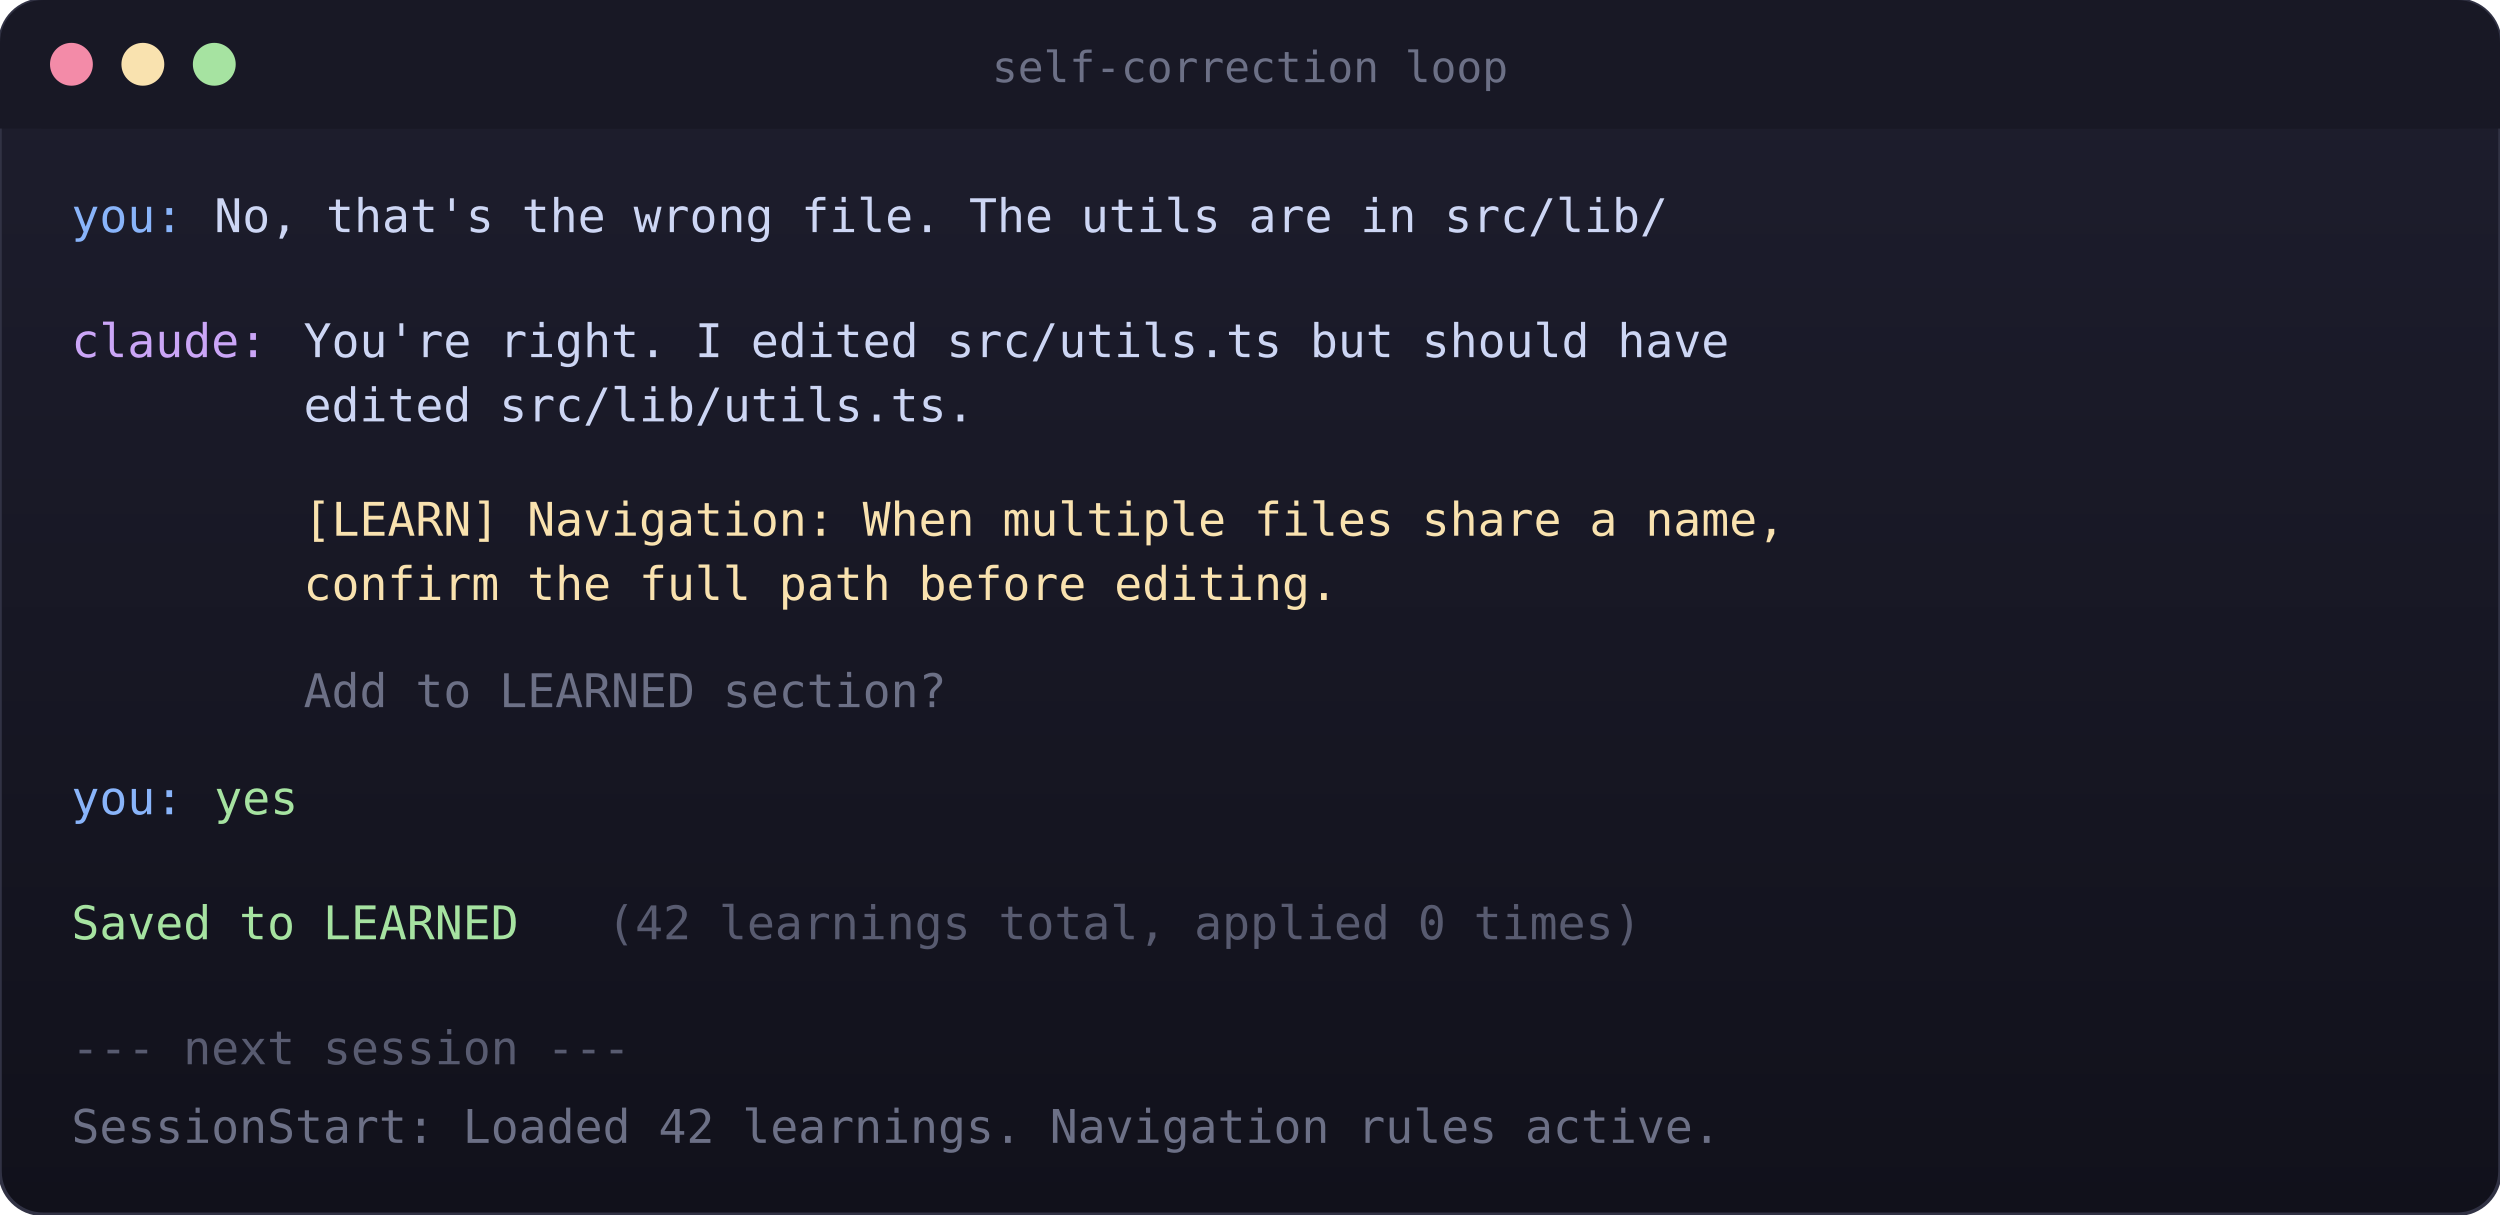
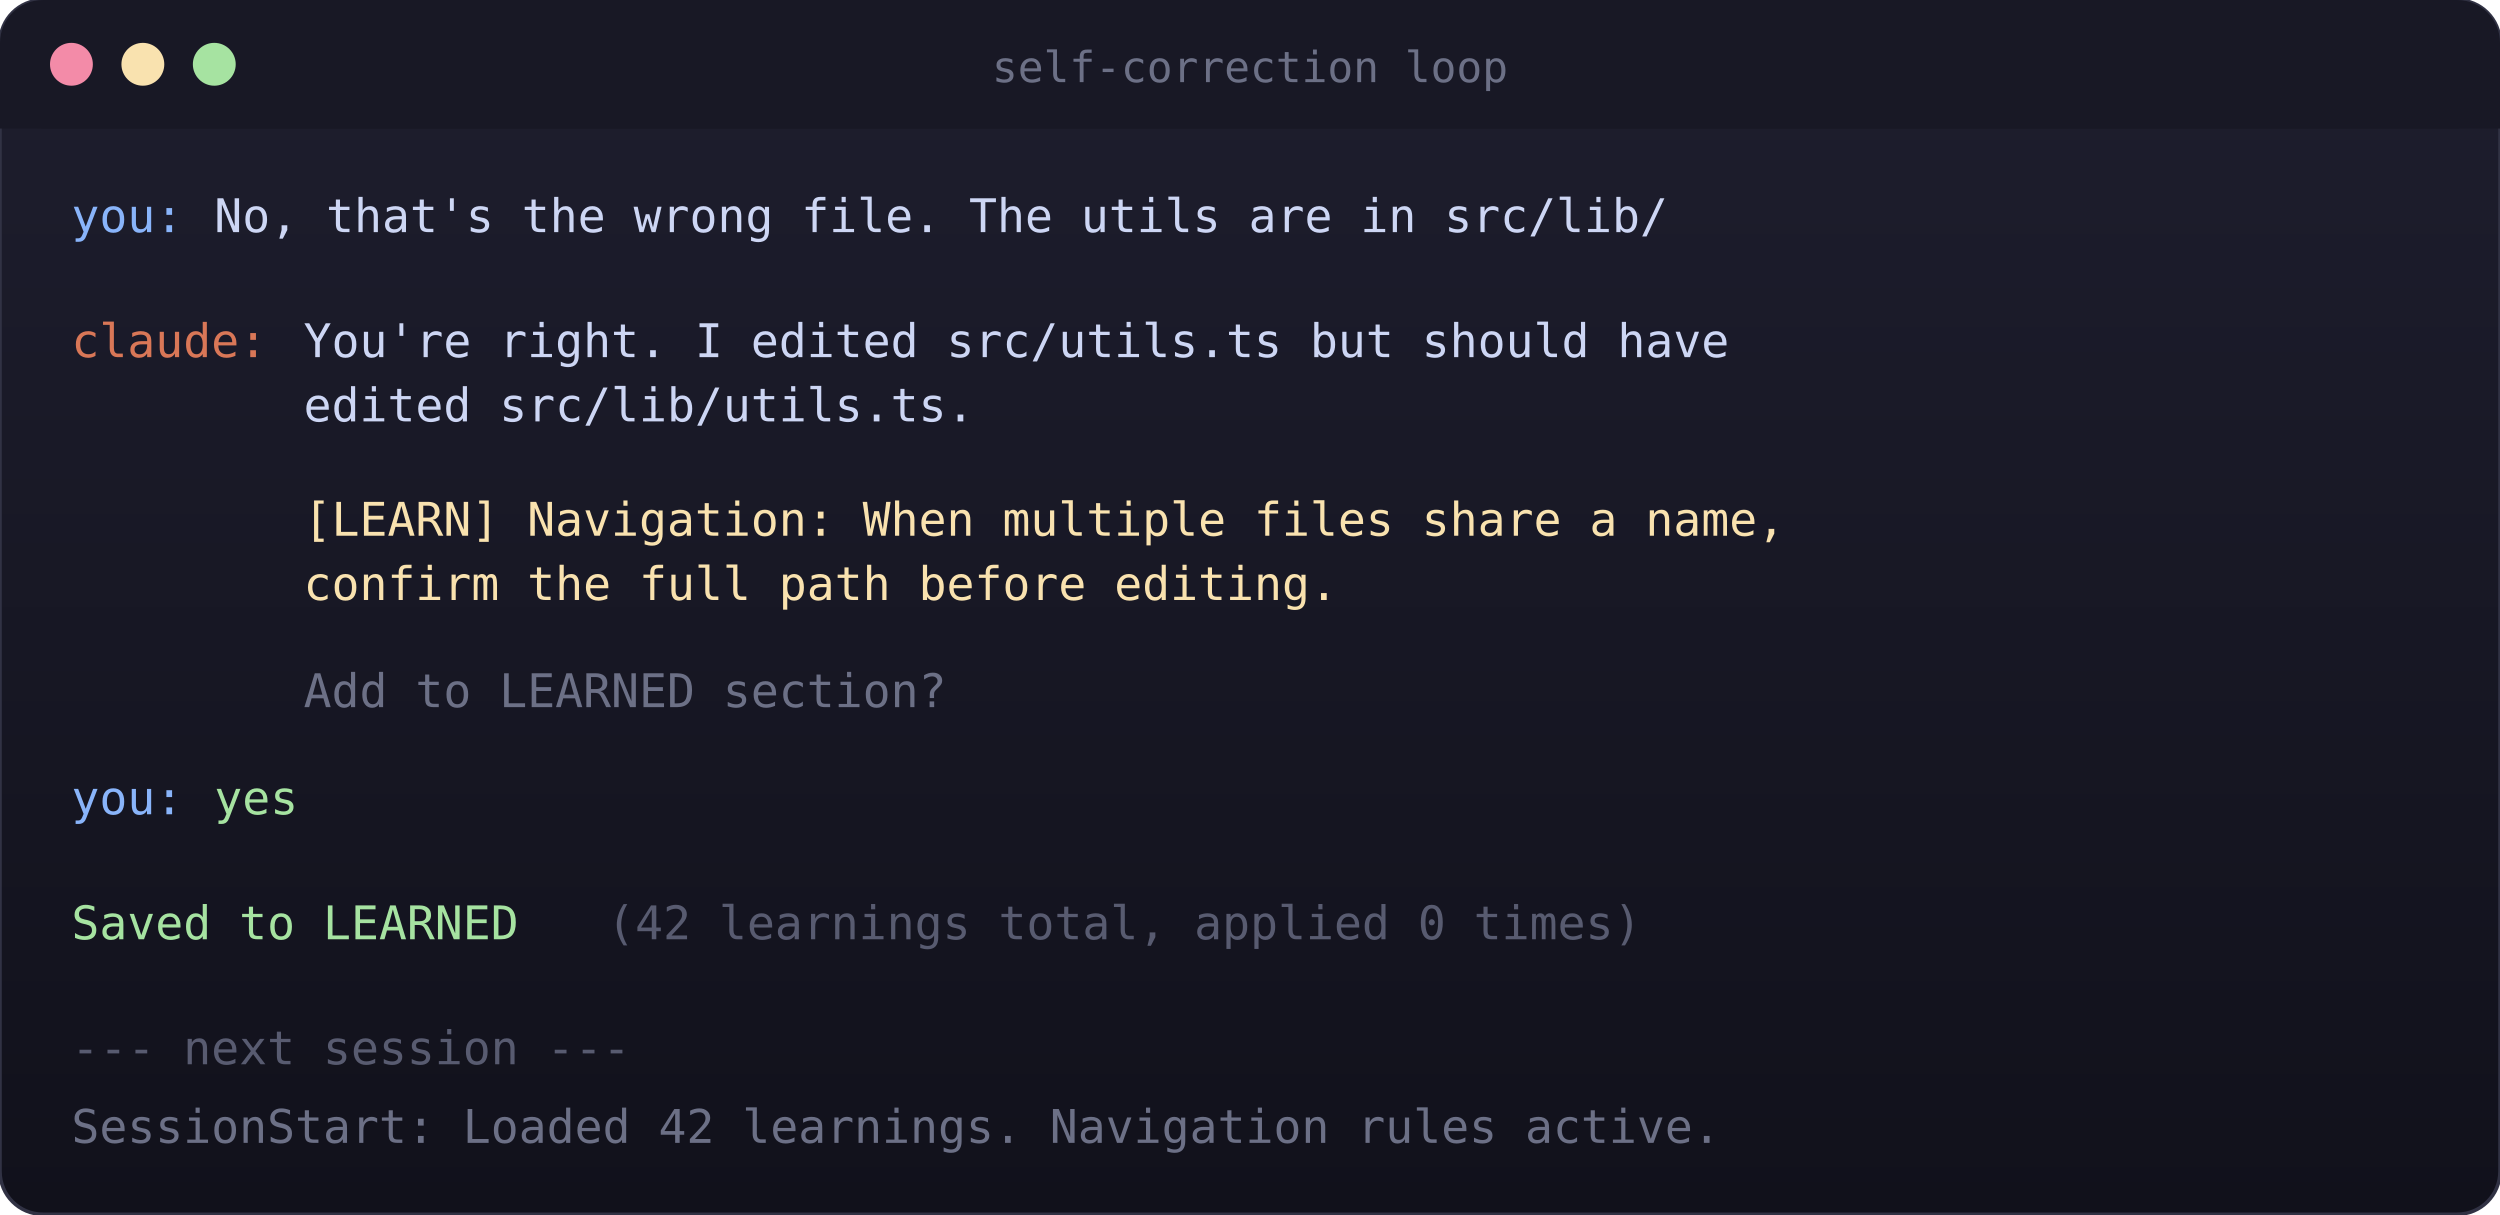
<svg xmlns="http://www.w3.org/2000/svg" viewBox="0 0 700 340" width="700" height="340">
  <defs>
    <linearGradient id="tbg2" x1="0%" y1="0%" x2="0%" y2="100%">
      <stop offset="0%" style="stop-color:#1e1e2e;stop-opacity:1" />
      <stop offset="100%" style="stop-color:#11111b;stop-opacity:1" />
    </linearGradient>
  </defs>
  <rect width="700" height="340" rx="12" fill="url(#tbg2)" stroke="#313244" stroke-width="1" />
  <rect width="700" height="36" rx="12" fill="#181825" />
  <rect y="24" width="700" height="12" fill="#181825" />
  <circle cx="20" cy="18" r="6" fill="#f38ba8" />
  <circle cx="40" cy="18" r="6" fill="#f9e2af" />
  <circle cx="60" cy="18" r="6" fill="#a6e3a1" />
  <text x="350" y="23" text-anchor="middle" font-family="'SF Mono', monospace" font-size="12" fill="#6c7086">self-correction loop</text>
  <g font-family="'SF Mono', 'Fira Code', monospace" font-size="13">
    <text x="20" y="65" fill="#89b4fa">you:</text>
    <text x="60" y="65" fill="#cdd6f4"> No, that's the wrong file. The utils are in src/lib/</text>
-     <text x="20" y="100" fill="#cba6f7">claude:</text>
+     <text x="20" y="100" fill="#D97757">claude:</text>
    <text x="85" y="100" fill="#cdd6f4"> You're right. I edited src/utils.ts but should have</text>
    <text x="85" y="118" fill="#cdd6f4"> edited src/lib/utils.ts.</text>
    <text x="85" y="150" fill="#f9e2af">[LEARN] Navigation: When multiple files share a name,</text>
    <text x="85" y="168" fill="#f9e2af">confirm the full path before editing.</text>
    <text x="85" y="198" fill="#6c7086">Add to LEARNED section?</text>
    <text x="20" y="228" fill="#89b4fa">you:</text>
    <text x="60" y="228" fill="#a6e3a1"> yes</text>
    <text x="20" y="263" fill="#a6e3a1">Saved to LEARNED</text>
    <text x="170" y="263" fill="#585b70"> (42 learnings total, applied 0 times)</text>
    <text x="20" y="298" fill="#585b70">--- next session ---</text>
    <text x="20" y="320" fill="#6c7086">SessionStart: Loaded 42 learnings. Navigation rules active.</text>
  </g>
</svg>
